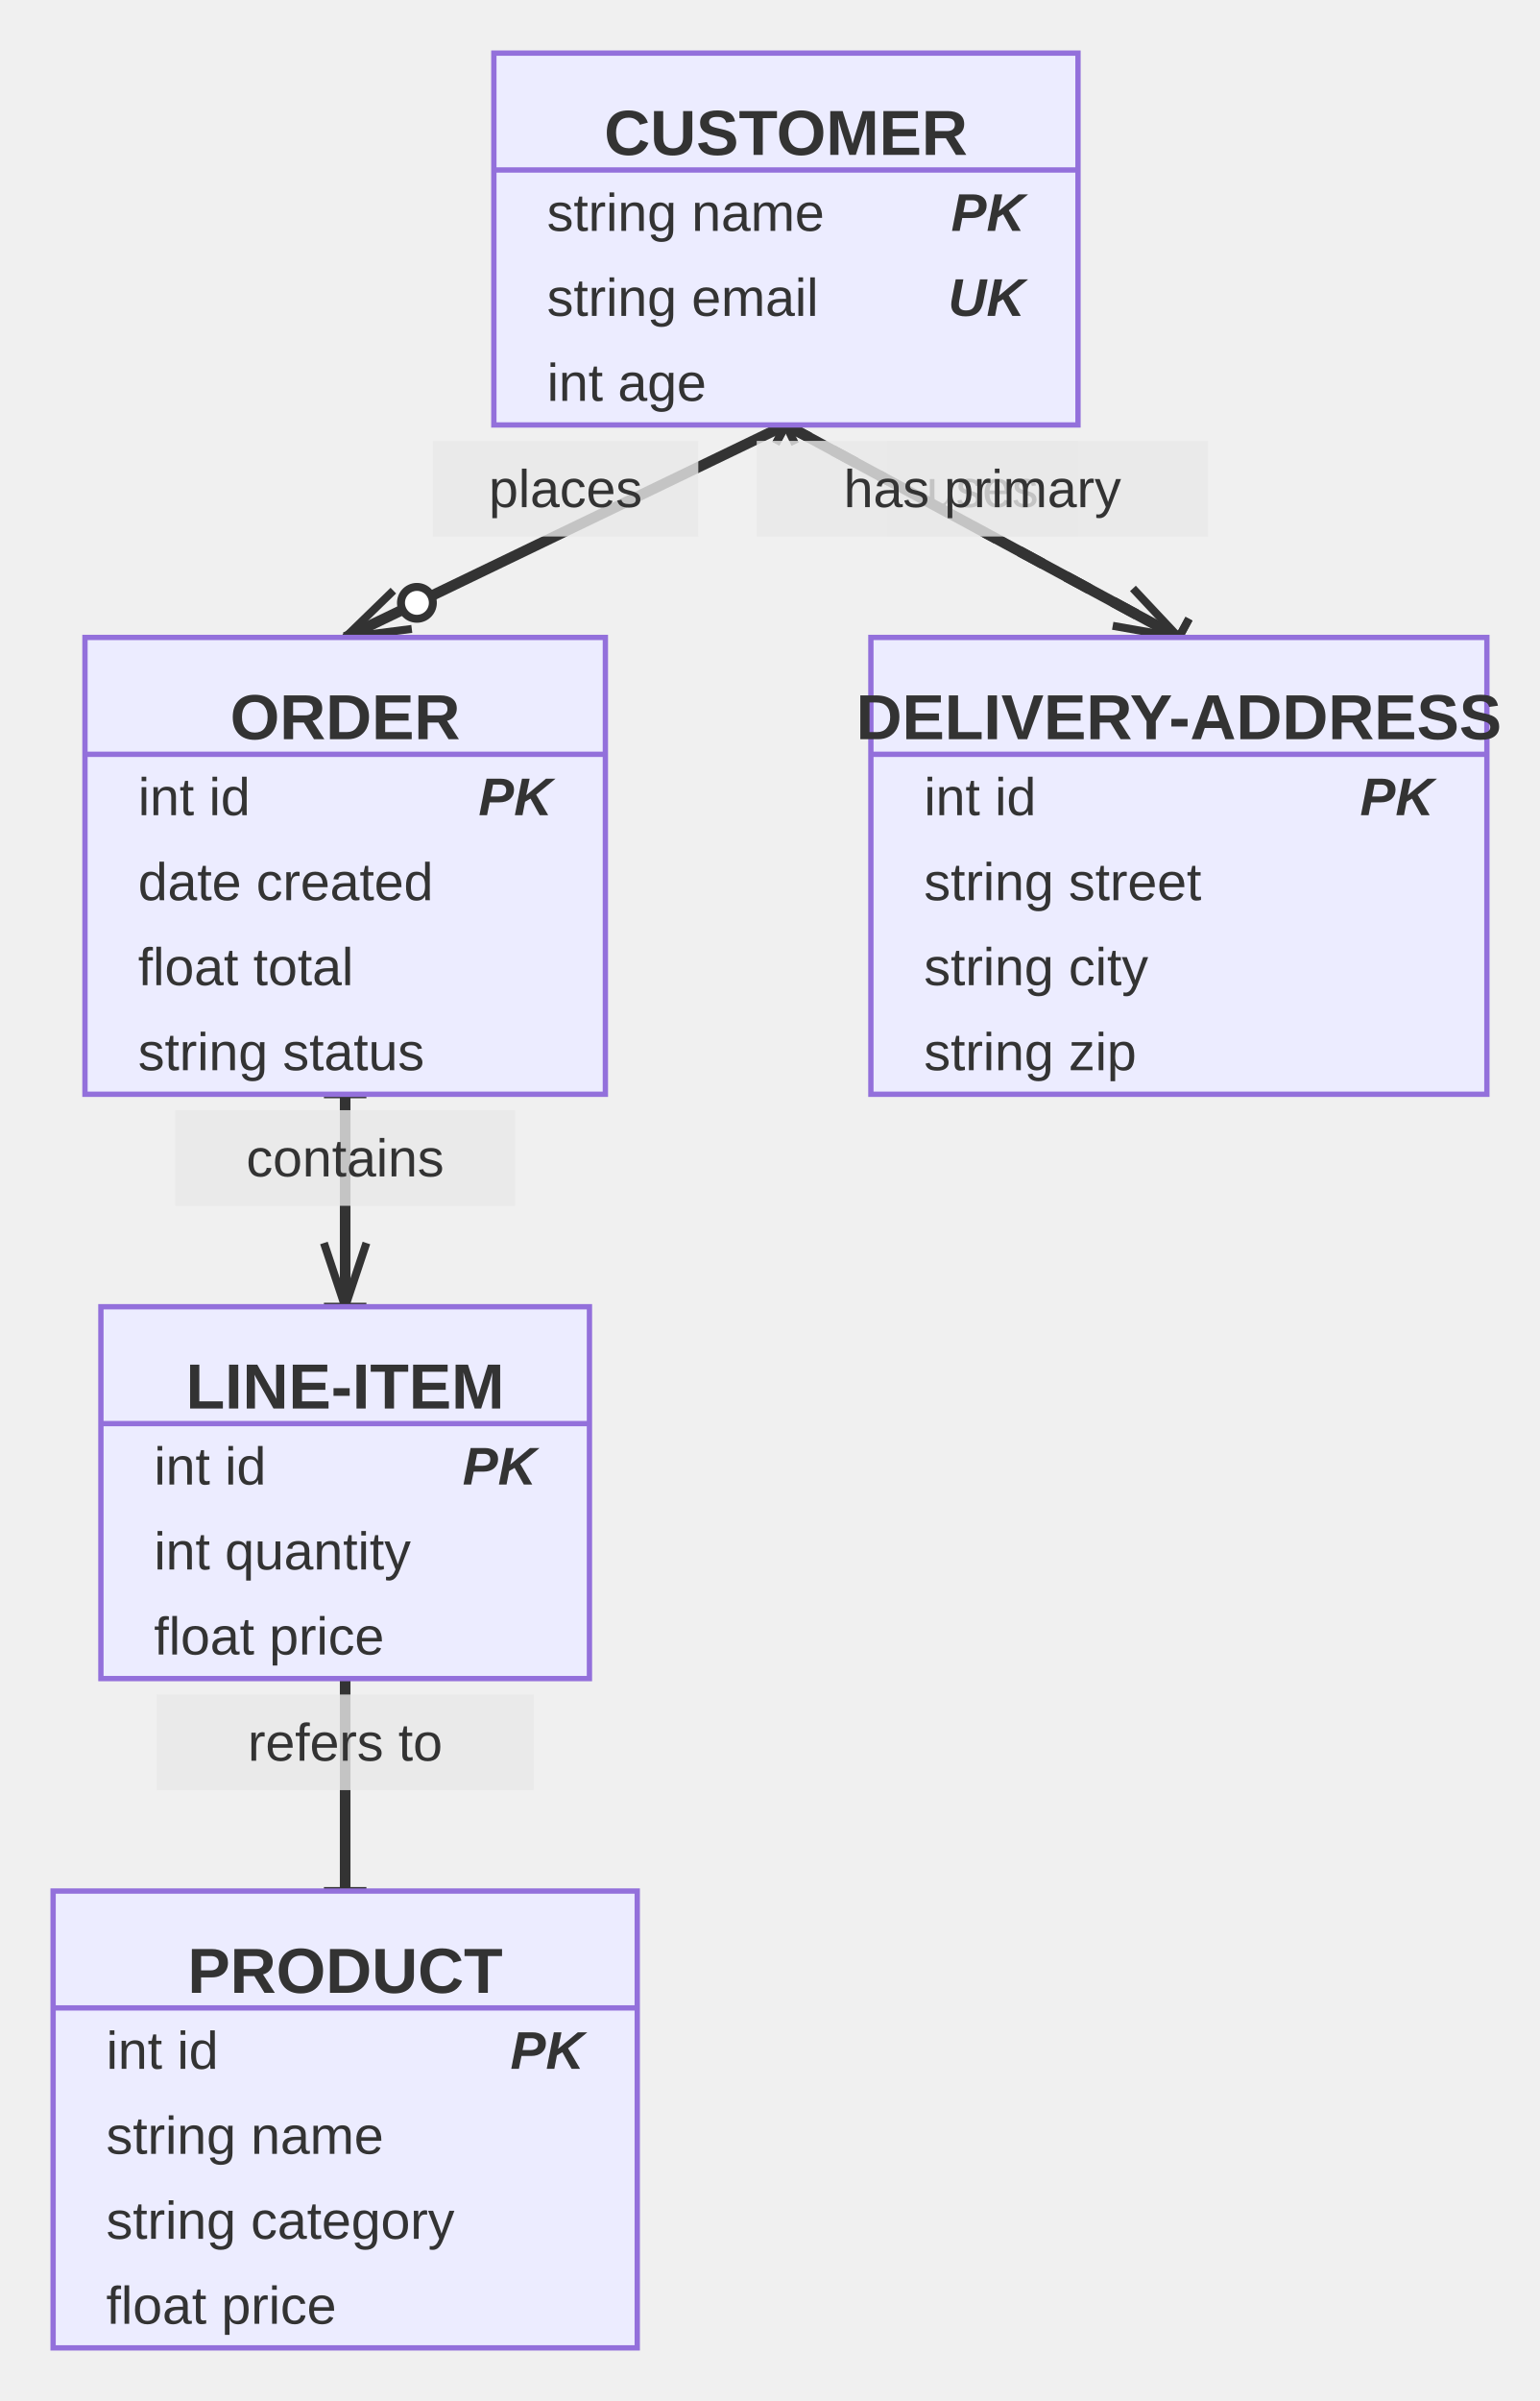
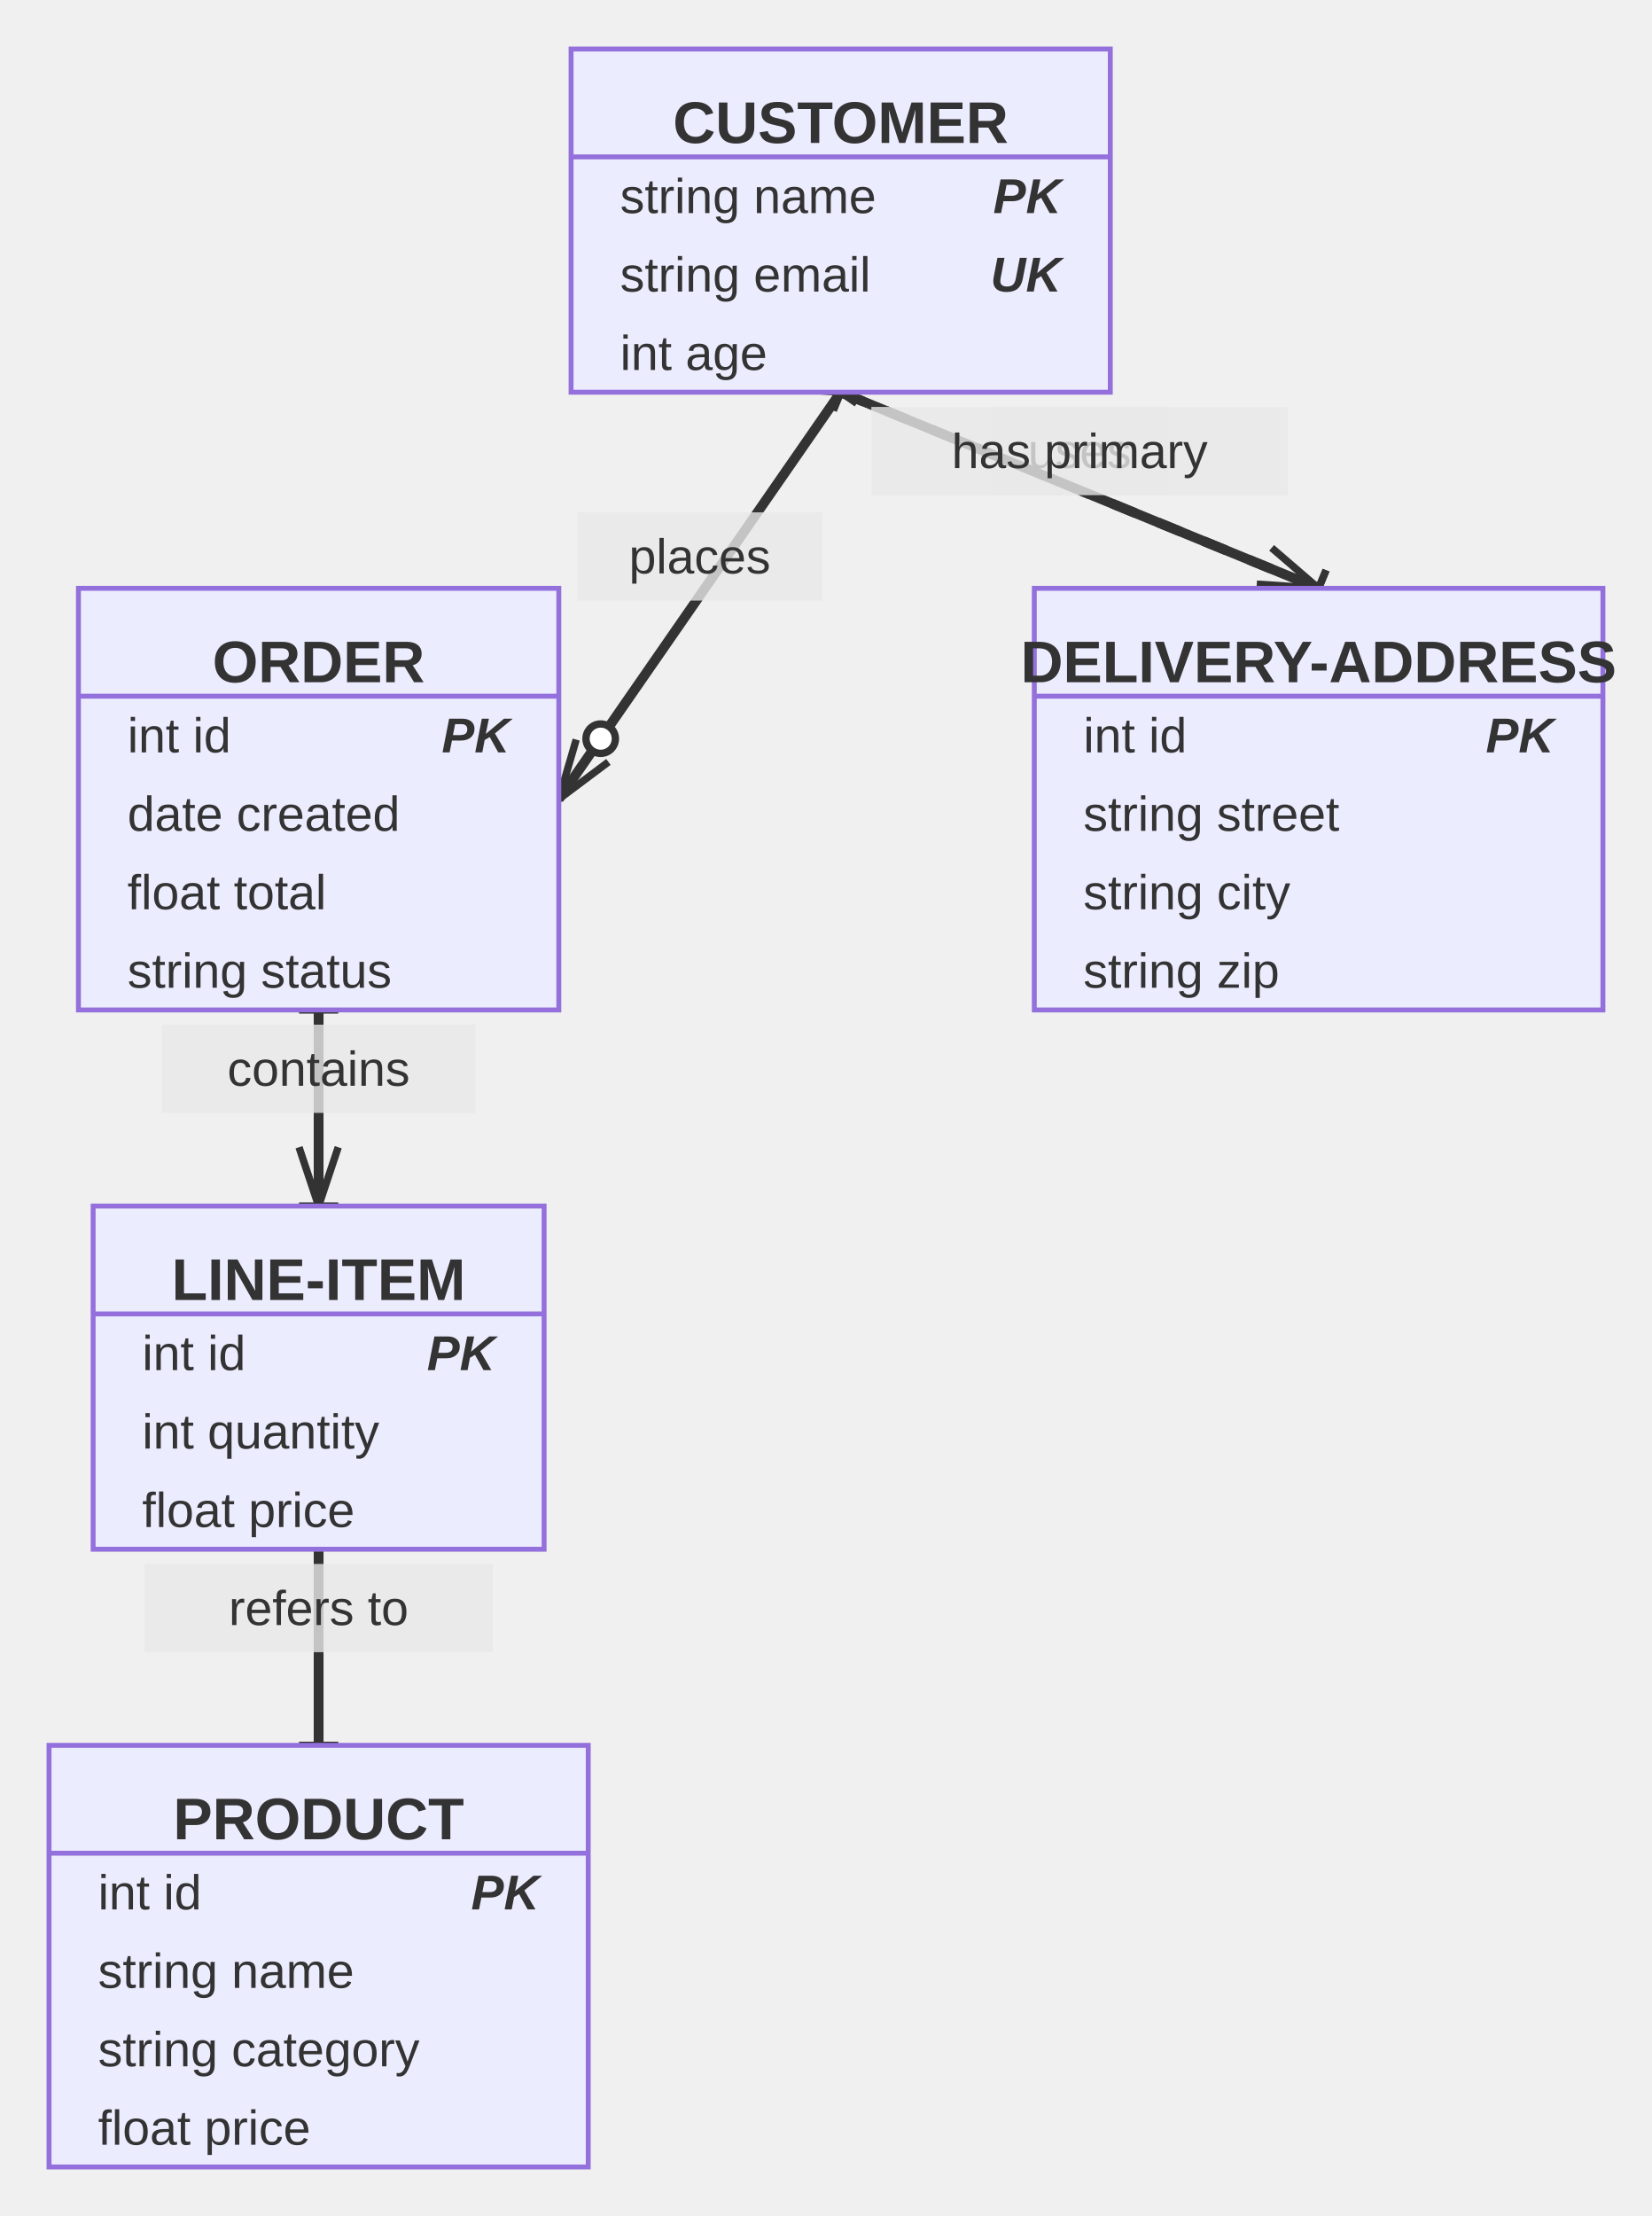
- <svg xmlns="http://www.w3.org/2000/svg" viewBox="-10 -10 290 452" width="290" height="452" style="background-color: white">
+ <svg xmlns="http://www.w3.org/2000/svg" viewBox="-10.0 -10 337 452" width="337" height="452" style="background-color: white">
  <defs>
    <marker id="er-exactly-one" viewBox="0 0 12 12" markerWidth="12" markerHeight="12" refX="9" refY="6" orient="auto" markerUnits="userSpaceOnUse">
      <line x1="9" y1="2" x2="9" y2="10" stroke="#333333" stroke-width="1.5" />
    </marker>
    <marker id="er-zero-or-one" viewBox="0 0 18 12" markerWidth="18" markerHeight="12" refX="15" refY="6" orient="auto" markerUnits="userSpaceOnUse">
      <circle cx="6" cy="6" r="4" fill="white" stroke="#333333" stroke-width="1.5" />
      <line x1="15" y1="2" x2="15" y2="10" stroke="#333333" stroke-width="1.5" />
    </marker>
    <marker id="er-one-or-more" viewBox="0 0 18 12" markerWidth="18" markerHeight="12" refX="15" refY="6" orient="auto" markerUnits="userSpaceOnUse">
      <path d="M15,6 L3,2 M15,6 L3,10 M15,6 L3,6" fill="none" stroke="#333333" stroke-width="1.5" />
      <line x1="15" y1="2" x2="15" y2="10" stroke="#333333" stroke-width="1.5" />
    </marker>
    <marker id="er-zero-or-more" viewBox="0 0 22 12" markerWidth="22" markerHeight="12" refX="19" refY="6" orient="auto" markerUnits="userSpaceOnUse">
      <path d="M19,6 L7,2 M19,6 L7,10 M19,6 L7,6" fill="none" stroke="#333333" stroke-width="1.5" />
      <circle cx="4" cy="6" r="3" fill="white" stroke="#333333" stroke-width="1.5" />
    </marker>
  </defs>
  <style>.er-entity rect { fill: #ECECFF; stroke: #9370DB; stroke-width: 1; }
.er-entity text { fill: #333333; font-family: "trebuchet ms", verdana, arial, sans-serif, "Apple Color Emoji", "Segoe UI Emoji", "Noto Color Emoji", "Twemoji Mozilla"; }
.er-entity line { stroke: #9370DB; }
.er-relationship path { fill: none; stroke: #333333; stroke-width: 2; }
.er-relationship text { fill: #333333; font-family: "trebuchet ms", verdana, arial, sans-serif, "Apple Color Emoji", "Segoe UI Emoji", "Noto Color Emoji", "Twemoji Mozilla"; }
</style>
  <g class="er-relationship" data-edge-source="CUSTOMER" data-edge-target="ORDER">
-     <path d="M138.0,70.0 L55.0,110.0" fill="none" stroke="#333333" stroke-width="2" marker-start="url(#er-exactly-one)" marker-end="url(#er-zero-or-more)" />
-     <rect x="71.5" y="73.0" width="50.0" height="18.0" fill="rgba(232,232,232,0.8)" stroke="none" />
-     <text x="96.5" y="82.0" text-anchor="middle" dominant-baseline="central" font-family="&quot;trebuchet ms&quot;, verdana, arial, sans-serif, &quot;Apple Color Emoji&quot;, &quot;Segoe UI Emoji&quot;, &quot;Noto Color Emoji&quot;, &quot;Twemoji Mozilla&quot;" font-size="10.0px" fill="#333333">places</text>
+     <path d="M161.5,70.0 L104.0,153.0" fill="none" stroke="#333333" stroke-width="2" marker-start="url(#er-exactly-one)" marker-end="url(#er-zero-or-more)" />
+     <rect x="107.75" y="94.5" width="50.0" height="18.0" fill="rgba(232,232,232,0.8)" stroke="none" />
+     <text x="132.75" y="103.5" text-anchor="middle" dominant-baseline="central" font-family="&quot;trebuchet ms&quot;, verdana, arial, sans-serif, &quot;Apple Color Emoji&quot;, &quot;Segoe UI Emoji&quot;, &quot;Noto Color Emoji&quot;, &quot;Twemoji Mozilla&quot;" font-size="10.0px" fill="#333333">places</text>
  </g>
  <g class="er-relationship" data-edge-source="ORDER" data-edge-target="LINE-ITEM">
    <path d="M55.0,196.0 L55.0,236.0" fill="none" stroke="#333333" stroke-width="2" marker-start="url(#er-exactly-one)" marker-end="url(#er-one-or-more)" />
    <rect x="23.0" y="199.0" width="64.0" height="18.0" fill="rgba(232,232,232,0.8)" stroke="none" />
    <text x="55.0" y="208.0" text-anchor="middle" dominant-baseline="central" font-family="&quot;trebuchet ms&quot;, verdana, arial, sans-serif, &quot;Apple Color Emoji&quot;, &quot;Segoe UI Emoji&quot;, &quot;Noto Color Emoji&quot;, &quot;Twemoji Mozilla&quot;" font-size="10.0px" fill="#333333">contains</text>
  </g>
  <g class="er-relationship" data-edge-source="LINE-ITEM" data-edge-target="PRODUCT">
    <path d="M55.0,306.0 L55.0,346.0" fill="none" stroke="#333333" stroke-width="2" marker-start="url(#er-zero-or-more)" marker-end="url(#er-exactly-one)" />
    <rect x="19.5" y="309.0" width="71.0" height="18.0" fill="rgba(232,232,232,0.8)" stroke="none" />
    <text x="55.0" y="318.0" text-anchor="middle" dominant-baseline="central" font-family="&quot;trebuchet ms&quot;, verdana, arial, sans-serif, &quot;Apple Color Emoji&quot;, &quot;Segoe UI Emoji&quot;, &quot;Noto Color Emoji&quot;, &quot;Twemoji Mozilla&quot;" font-size="10.0px" fill="#333333">refers to</text>
  </g>
  <g class="er-relationship" data-edge-source="CUSTOMER" data-edge-target="DELIVERY-ADDRESS">
-     <path d="M138.0,70.0 L212.0,110.0" fill="none" stroke="#333333" stroke-width="2" stroke-dasharray="5,5" marker-start="url(#er-one-or-more)" marker-end="url(#er-one-or-more)" />
-     <rect x="157.0" y="73.0" width="36.0" height="18.0" fill="rgba(232,232,232,0.8)" stroke="none" />
-     <text x="175.0" y="82.0" text-anchor="middle" dominant-baseline="central" font-family="&quot;trebuchet ms&quot;, verdana, arial, sans-serif, &quot;Apple Color Emoji&quot;, &quot;Segoe UI Emoji&quot;, &quot;Noto Color Emoji&quot;, &quot;Twemoji Mozilla&quot;" font-size="10.0px" fill="#333333">uses</text>
+     <path d="M161.5,70.0 L259.0,110.0" fill="none" stroke="#333333" stroke-width="2" stroke-dasharray="5,5" marker-start="url(#er-one-or-more)" marker-end="url(#er-one-or-more)" />
+     <rect x="192.25" y="73.0" width="36.0" height="18.0" fill="rgba(232,232,232,0.8)" stroke="none" />
+     <text x="210.25" y="82.0" text-anchor="middle" dominant-baseline="central" font-family="&quot;trebuchet ms&quot;, verdana, arial, sans-serif, &quot;Apple Color Emoji&quot;, &quot;Segoe UI Emoji&quot;, &quot;Noto Color Emoji&quot;, &quot;Twemoji Mozilla&quot;" font-size="10.0px" fill="#333333">uses</text>
  </g>
  <g class="er-relationship" data-edge-source="CUSTOMER" data-edge-target="DELIVERY-ADDRESS">
-     <path d="M138.0,70.0 L212.0,110.0" fill="none" stroke="#333333" stroke-width="2" marker-start="url(#er-exactly-one)" marker-end="url(#er-exactly-one)" />
-     <rect x="132.5" y="73.0" width="85.0" height="18.0" fill="rgba(232,232,232,0.8)" stroke="none" />
-     <text x="175.0" y="82.0" text-anchor="middle" dominant-baseline="central" font-family="&quot;trebuchet ms&quot;, verdana, arial, sans-serif, &quot;Apple Color Emoji&quot;, &quot;Segoe UI Emoji&quot;, &quot;Noto Color Emoji&quot;, &quot;Twemoji Mozilla&quot;" font-size="10.0px" fill="#333333">has primary</text>
+     <path d="M161.5,70.0 L259.0,110.0" fill="none" stroke="#333333" stroke-width="2" marker-start="url(#er-exactly-one)" marker-end="url(#er-exactly-one)" />
+     <rect x="167.75" y="73.0" width="85.0" height="18.0" fill="rgba(232,232,232,0.8)" stroke="none" />
+     <text x="210.25" y="82.0" text-anchor="middle" dominant-baseline="central" font-family="&quot;trebuchet ms&quot;, verdana, arial, sans-serif, &quot;Apple Color Emoji&quot;, &quot;Segoe UI Emoji&quot;, &quot;Noto Color Emoji&quot;, &quot;Twemoji Mozilla&quot;" font-size="10.0px" fill="#333333">has primary</text>
  </g>
  <g class="er-entity" data-entity-id="CUSTOMER">
-     <rect x="83.0" y="0.0" width="110.0" height="70.0" fill="#ECECFF" stroke="#9370DB" stroke-width="1" />
-     <text x="138.0" y="15.0" text-anchor="middle" dominant-baseline="central" font-family="&quot;trebuchet ms&quot;, verdana, arial, sans-serif, &quot;Apple Color Emoji&quot;, &quot;Segoe UI Emoji&quot;, &quot;Noto Color Emoji&quot;, &quot;Twemoji Mozilla&quot;" font-size="12.0px" font-weight="bold" fill="#333333">CUSTOMER</text>
-     <line x1="83.0" y1="22.0" x2="193.0" y2="22.0" stroke="#9370DB" stroke-width="1" />
-     <text x="93.0" y="30.0" dominant-baseline="central" font-family="&quot;trebuchet ms&quot;, verdana, arial, sans-serif, &quot;Apple Color Emoji&quot;, &quot;Segoe UI Emoji&quot;, &quot;Noto Color Emoji&quot;, &quot;Twemoji Mozilla&quot;" font-size="10.0px" fill="#333333">string name</text>
-     <text x="183.0" y="30.0" text-anchor="end" dominant-baseline="central" font-family="&quot;trebuchet ms&quot;, verdana, arial, sans-serif, &quot;Apple Color Emoji&quot;, &quot;Segoe UI Emoji&quot;, &quot;Noto Color Emoji&quot;, &quot;Twemoji Mozilla&quot;" font-size="10.0px" font-weight="bold" font-style="italic" fill="#333333">PK</text>
-     <text x="93.0" y="46.0" dominant-baseline="central" font-family="&quot;trebuchet ms&quot;, verdana, arial, sans-serif, &quot;Apple Color Emoji&quot;, &quot;Segoe UI Emoji&quot;, &quot;Noto Color Emoji&quot;, &quot;Twemoji Mozilla&quot;" font-size="10.0px" fill="#333333">string email</text>
-     <text x="183.0" y="46.0" text-anchor="end" dominant-baseline="central" font-family="&quot;trebuchet ms&quot;, verdana, arial, sans-serif, &quot;Apple Color Emoji&quot;, &quot;Segoe UI Emoji&quot;, &quot;Noto Color Emoji&quot;, &quot;Twemoji Mozilla&quot;" font-size="10.0px" font-weight="bold" font-style="italic" fill="#333333">UK</text>
-     <text x="93.0" y="62.0" dominant-baseline="central" font-family="&quot;trebuchet ms&quot;, verdana, arial, sans-serif, &quot;Apple Color Emoji&quot;, &quot;Segoe UI Emoji&quot;, &quot;Noto Color Emoji&quot;, &quot;Twemoji Mozilla&quot;" font-size="10.0px" fill="#333333">int age</text>
+     <rect x="106.5" y="0.0" width="110.0" height="70.0" fill="#ECECFF" stroke="#9370DB" stroke-width="1" />
+     <text x="161.5" y="15.0" text-anchor="middle" dominant-baseline="central" font-family="&quot;trebuchet ms&quot;, verdana, arial, sans-serif, &quot;Apple Color Emoji&quot;, &quot;Segoe UI Emoji&quot;, &quot;Noto Color Emoji&quot;, &quot;Twemoji Mozilla&quot;" font-size="12.0px" font-weight="bold" fill="#333333">CUSTOMER</text>
+     <line x1="106.5" y1="22.0" x2="216.5" y2="22.0" stroke="#9370DB" stroke-width="1" />
+     <text x="116.5" y="30.0" dominant-baseline="central" font-family="&quot;trebuchet ms&quot;, verdana, arial, sans-serif, &quot;Apple Color Emoji&quot;, &quot;Segoe UI Emoji&quot;, &quot;Noto Color Emoji&quot;, &quot;Twemoji Mozilla&quot;" font-size="10.0px" fill="#333333">string name</text>
+     <text x="206.5" y="30.0" text-anchor="end" dominant-baseline="central" font-family="&quot;trebuchet ms&quot;, verdana, arial, sans-serif, &quot;Apple Color Emoji&quot;, &quot;Segoe UI Emoji&quot;, &quot;Noto Color Emoji&quot;, &quot;Twemoji Mozilla&quot;" font-size="10.0px" font-weight="bold" font-style="italic" fill="#333333">PK</text>
+     <text x="116.5" y="46.0" dominant-baseline="central" font-family="&quot;trebuchet ms&quot;, verdana, arial, sans-serif, &quot;Apple Color Emoji&quot;, &quot;Segoe UI Emoji&quot;, &quot;Noto Color Emoji&quot;, &quot;Twemoji Mozilla&quot;" font-size="10.0px" fill="#333333">string email</text>
+     <text x="206.5" y="46.0" text-anchor="end" dominant-baseline="central" font-family="&quot;trebuchet ms&quot;, verdana, arial, sans-serif, &quot;Apple Color Emoji&quot;, &quot;Segoe UI Emoji&quot;, &quot;Noto Color Emoji&quot;, &quot;Twemoji Mozilla&quot;" font-size="10.0px" font-weight="bold" font-style="italic" fill="#333333">UK</text>
+     <text x="116.5" y="62.0" dominant-baseline="central" font-family="&quot;trebuchet ms&quot;, verdana, arial, sans-serif, &quot;Apple Color Emoji&quot;, &quot;Segoe UI Emoji&quot;, &quot;Noto Color Emoji&quot;, &quot;Twemoji Mozilla&quot;" font-size="10.0px" fill="#333333">int age</text>
  </g>
  <g class="er-entity" data-entity-id="ORDER">
    <rect x="6.0" y="110.0" width="98.0" height="86.0" fill="#ECECFF" stroke="#9370DB" stroke-width="1" />
    <text x="55.0" y="125.0" text-anchor="middle" dominant-baseline="central" font-family="&quot;trebuchet ms&quot;, verdana, arial, sans-serif, &quot;Apple Color Emoji&quot;, &quot;Segoe UI Emoji&quot;, &quot;Noto Color Emoji&quot;, &quot;Twemoji Mozilla&quot;" font-size="12.0px" font-weight="bold" fill="#333333">ORDER</text>
    <line x1="6.0" y1="132.0" x2="104.0" y2="132.0" stroke="#9370DB" stroke-width="1" />
    <text x="16.0" y="140.0" dominant-baseline="central" font-family="&quot;trebuchet ms&quot;, verdana, arial, sans-serif, &quot;Apple Color Emoji&quot;, &quot;Segoe UI Emoji&quot;, &quot;Noto Color Emoji&quot;, &quot;Twemoji Mozilla&quot;" font-size="10.0px" fill="#333333">int id</text>
    <text x="94.0" y="140.0" text-anchor="end" dominant-baseline="central" font-family="&quot;trebuchet ms&quot;, verdana, arial, sans-serif, &quot;Apple Color Emoji&quot;, &quot;Segoe UI Emoji&quot;, &quot;Noto Color Emoji&quot;, &quot;Twemoji Mozilla&quot;" font-size="10.0px" font-weight="bold" font-style="italic" fill="#333333">PK</text>
    <text x="16.0" y="156.0" dominant-baseline="central" font-family="&quot;trebuchet ms&quot;, verdana, arial, sans-serif, &quot;Apple Color Emoji&quot;, &quot;Segoe UI Emoji&quot;, &quot;Noto Color Emoji&quot;, &quot;Twemoji Mozilla&quot;" font-size="10.0px" fill="#333333">date created</text>
    <text x="16.0" y="172.0" dominant-baseline="central" font-family="&quot;trebuchet ms&quot;, verdana, arial, sans-serif, &quot;Apple Color Emoji&quot;, &quot;Segoe UI Emoji&quot;, &quot;Noto Color Emoji&quot;, &quot;Twemoji Mozilla&quot;" font-size="10.0px" fill="#333333">float total</text>
    <text x="16.0" y="188.0" dominant-baseline="central" font-family="&quot;trebuchet ms&quot;, verdana, arial, sans-serif, &quot;Apple Color Emoji&quot;, &quot;Segoe UI Emoji&quot;, &quot;Noto Color Emoji&quot;, &quot;Twemoji Mozilla&quot;" font-size="10.0px" fill="#333333">string status</text>
  </g>
  <g class="er-entity" data-entity-id="LINE-ITEM">
    <rect x="9.0" y="236.0" width="92.0" height="70.0" fill="#ECECFF" stroke="#9370DB" stroke-width="1" />
    <text x="55.0" y="251.0" text-anchor="middle" dominant-baseline="central" font-family="&quot;trebuchet ms&quot;, verdana, arial, sans-serif, &quot;Apple Color Emoji&quot;, &quot;Segoe UI Emoji&quot;, &quot;Noto Color Emoji&quot;, &quot;Twemoji Mozilla&quot;" font-size="12.0px" font-weight="bold" fill="#333333">LINE-ITEM</text>
    <line x1="9.0" y1="258.0" x2="101.0" y2="258.0" stroke="#9370DB" stroke-width="1" />
    <text x="19.0" y="266.0" dominant-baseline="central" font-family="&quot;trebuchet ms&quot;, verdana, arial, sans-serif, &quot;Apple Color Emoji&quot;, &quot;Segoe UI Emoji&quot;, &quot;Noto Color Emoji&quot;, &quot;Twemoji Mozilla&quot;" font-size="10.0px" fill="#333333">int id</text>
    <text x="91.0" y="266.0" text-anchor="end" dominant-baseline="central" font-family="&quot;trebuchet ms&quot;, verdana, arial, sans-serif, &quot;Apple Color Emoji&quot;, &quot;Segoe UI Emoji&quot;, &quot;Noto Color Emoji&quot;, &quot;Twemoji Mozilla&quot;" font-size="10.0px" font-weight="bold" font-style="italic" fill="#333333">PK</text>
    <text x="19.0" y="282.0" dominant-baseline="central" font-family="&quot;trebuchet ms&quot;, verdana, arial, sans-serif, &quot;Apple Color Emoji&quot;, &quot;Segoe UI Emoji&quot;, &quot;Noto Color Emoji&quot;, &quot;Twemoji Mozilla&quot;" font-size="10.0px" fill="#333333">int quantity</text>
    <text x="19.0" y="298.0" dominant-baseline="central" font-family="&quot;trebuchet ms&quot;, verdana, arial, sans-serif, &quot;Apple Color Emoji&quot;, &quot;Segoe UI Emoji&quot;, &quot;Noto Color Emoji&quot;, &quot;Twemoji Mozilla&quot;" font-size="10.0px" fill="#333333">float price</text>
  </g>
  <g class="er-entity" data-entity-id="PRODUCT">
    <rect x="0.0" y="346.0" width="110.0" height="86.0" fill="#ECECFF" stroke="#9370DB" stroke-width="1" />
    <text x="55.0" y="361.0" text-anchor="middle" dominant-baseline="central" font-family="&quot;trebuchet ms&quot;, verdana, arial, sans-serif, &quot;Apple Color Emoji&quot;, &quot;Segoe UI Emoji&quot;, &quot;Noto Color Emoji&quot;, &quot;Twemoji Mozilla&quot;" font-size="12.0px" font-weight="bold" fill="#333333">PRODUCT</text>
    <line x1="0.0" y1="368.0" x2="110.0" y2="368.0" stroke="#9370DB" stroke-width="1" />
    <text x="10.0" y="376.0" dominant-baseline="central" font-family="&quot;trebuchet ms&quot;, verdana, arial, sans-serif, &quot;Apple Color Emoji&quot;, &quot;Segoe UI Emoji&quot;, &quot;Noto Color Emoji&quot;, &quot;Twemoji Mozilla&quot;" font-size="10.0px" fill="#333333">int id</text>
    <text x="100.0" y="376.0" text-anchor="end" dominant-baseline="central" font-family="&quot;trebuchet ms&quot;, verdana, arial, sans-serif, &quot;Apple Color Emoji&quot;, &quot;Segoe UI Emoji&quot;, &quot;Noto Color Emoji&quot;, &quot;Twemoji Mozilla&quot;" font-size="10.0px" font-weight="bold" font-style="italic" fill="#333333">PK</text>
    <text x="10.0" y="392.0" dominant-baseline="central" font-family="&quot;trebuchet ms&quot;, verdana, arial, sans-serif, &quot;Apple Color Emoji&quot;, &quot;Segoe UI Emoji&quot;, &quot;Noto Color Emoji&quot;, &quot;Twemoji Mozilla&quot;" font-size="10.0px" fill="#333333">string name</text>
    <text x="10.0" y="408.0" dominant-baseline="central" font-family="&quot;trebuchet ms&quot;, verdana, arial, sans-serif, &quot;Apple Color Emoji&quot;, &quot;Segoe UI Emoji&quot;, &quot;Noto Color Emoji&quot;, &quot;Twemoji Mozilla&quot;" font-size="10.0px" fill="#333333">string category</text>
    <text x="10.0" y="424.0" dominant-baseline="central" font-family="&quot;trebuchet ms&quot;, verdana, arial, sans-serif, &quot;Apple Color Emoji&quot;, &quot;Segoe UI Emoji&quot;, &quot;Noto Color Emoji&quot;, &quot;Twemoji Mozilla&quot;" font-size="10.0px" fill="#333333">float price</text>
  </g>
  <g class="er-entity" data-entity-id="DELIVERY-ADDRESS">
-     <rect x="154.0" y="110.0" width="116.0" height="86.0" fill="#ECECFF" stroke="#9370DB" stroke-width="1" />
-     <text x="212.0" y="125.0" text-anchor="middle" dominant-baseline="central" font-family="&quot;trebuchet ms&quot;, verdana, arial, sans-serif, &quot;Apple Color Emoji&quot;, &quot;Segoe UI Emoji&quot;, &quot;Noto Color Emoji&quot;, &quot;Twemoji Mozilla&quot;" font-size="12.0px" font-weight="bold" fill="#333333">DELIVERY-ADDRESS</text>
-     <line x1="154.0" y1="132.0" x2="270.0" y2="132.0" stroke="#9370DB" stroke-width="1" />
-     <text x="164.0" y="140.0" dominant-baseline="central" font-family="&quot;trebuchet ms&quot;, verdana, arial, sans-serif, &quot;Apple Color Emoji&quot;, &quot;Segoe UI Emoji&quot;, &quot;Noto Color Emoji&quot;, &quot;Twemoji Mozilla&quot;" font-size="10.0px" fill="#333333">int id</text>
-     <text x="260.0" y="140.0" text-anchor="end" dominant-baseline="central" font-family="&quot;trebuchet ms&quot;, verdana, arial, sans-serif, &quot;Apple Color Emoji&quot;, &quot;Segoe UI Emoji&quot;, &quot;Noto Color Emoji&quot;, &quot;Twemoji Mozilla&quot;" font-size="10.0px" font-weight="bold" font-style="italic" fill="#333333">PK</text>
-     <text x="164.0" y="156.0" dominant-baseline="central" font-family="&quot;trebuchet ms&quot;, verdana, arial, sans-serif, &quot;Apple Color Emoji&quot;, &quot;Segoe UI Emoji&quot;, &quot;Noto Color Emoji&quot;, &quot;Twemoji Mozilla&quot;" font-size="10.0px" fill="#333333">string street</text>
-     <text x="164.0" y="172.0" dominant-baseline="central" font-family="&quot;trebuchet ms&quot;, verdana, arial, sans-serif, &quot;Apple Color Emoji&quot;, &quot;Segoe UI Emoji&quot;, &quot;Noto Color Emoji&quot;, &quot;Twemoji Mozilla&quot;" font-size="10.0px" fill="#333333">string city</text>
-     <text x="164.0" y="188.0" dominant-baseline="central" font-family="&quot;trebuchet ms&quot;, verdana, arial, sans-serif, &quot;Apple Color Emoji&quot;, &quot;Segoe UI Emoji&quot;, &quot;Noto Color Emoji&quot;, &quot;Twemoji Mozilla&quot;" font-size="10.0px" fill="#333333">string zip</text>
+     <rect x="201.0" y="110.0" width="116.0" height="86.0" fill="#ECECFF" stroke="#9370DB" stroke-width="1" />
+     <text x="259.0" y="125.0" text-anchor="middle" dominant-baseline="central" font-family="&quot;trebuchet ms&quot;, verdana, arial, sans-serif, &quot;Apple Color Emoji&quot;, &quot;Segoe UI Emoji&quot;, &quot;Noto Color Emoji&quot;, &quot;Twemoji Mozilla&quot;" font-size="12.0px" font-weight="bold" fill="#333333">DELIVERY-ADDRESS</text>
+     <line x1="201.0" y1="132.0" x2="317.0" y2="132.0" stroke="#9370DB" stroke-width="1" />
+     <text x="211.0" y="140.0" dominant-baseline="central" font-family="&quot;trebuchet ms&quot;, verdana, arial, sans-serif, &quot;Apple Color Emoji&quot;, &quot;Segoe UI Emoji&quot;, &quot;Noto Color Emoji&quot;, &quot;Twemoji Mozilla&quot;" font-size="10.0px" fill="#333333">int id</text>
+     <text x="307.0" y="140.0" text-anchor="end" dominant-baseline="central" font-family="&quot;trebuchet ms&quot;, verdana, arial, sans-serif, &quot;Apple Color Emoji&quot;, &quot;Segoe UI Emoji&quot;, &quot;Noto Color Emoji&quot;, &quot;Twemoji Mozilla&quot;" font-size="10.0px" font-weight="bold" font-style="italic" fill="#333333">PK</text>
+     <text x="211.0" y="156.0" dominant-baseline="central" font-family="&quot;trebuchet ms&quot;, verdana, arial, sans-serif, &quot;Apple Color Emoji&quot;, &quot;Segoe UI Emoji&quot;, &quot;Noto Color Emoji&quot;, &quot;Twemoji Mozilla&quot;" font-size="10.0px" fill="#333333">string street</text>
+     <text x="211.0" y="172.0" dominant-baseline="central" font-family="&quot;trebuchet ms&quot;, verdana, arial, sans-serif, &quot;Apple Color Emoji&quot;, &quot;Segoe UI Emoji&quot;, &quot;Noto Color Emoji&quot;, &quot;Twemoji Mozilla&quot;" font-size="10.0px" fill="#333333">string city</text>
+     <text x="211.0" y="188.0" dominant-baseline="central" font-family="&quot;trebuchet ms&quot;, verdana, arial, sans-serif, &quot;Apple Color Emoji&quot;, &quot;Segoe UI Emoji&quot;, &quot;Noto Color Emoji&quot;, &quot;Twemoji Mozilla&quot;" font-size="10.0px" fill="#333333">string zip</text>
  </g>
</svg>
